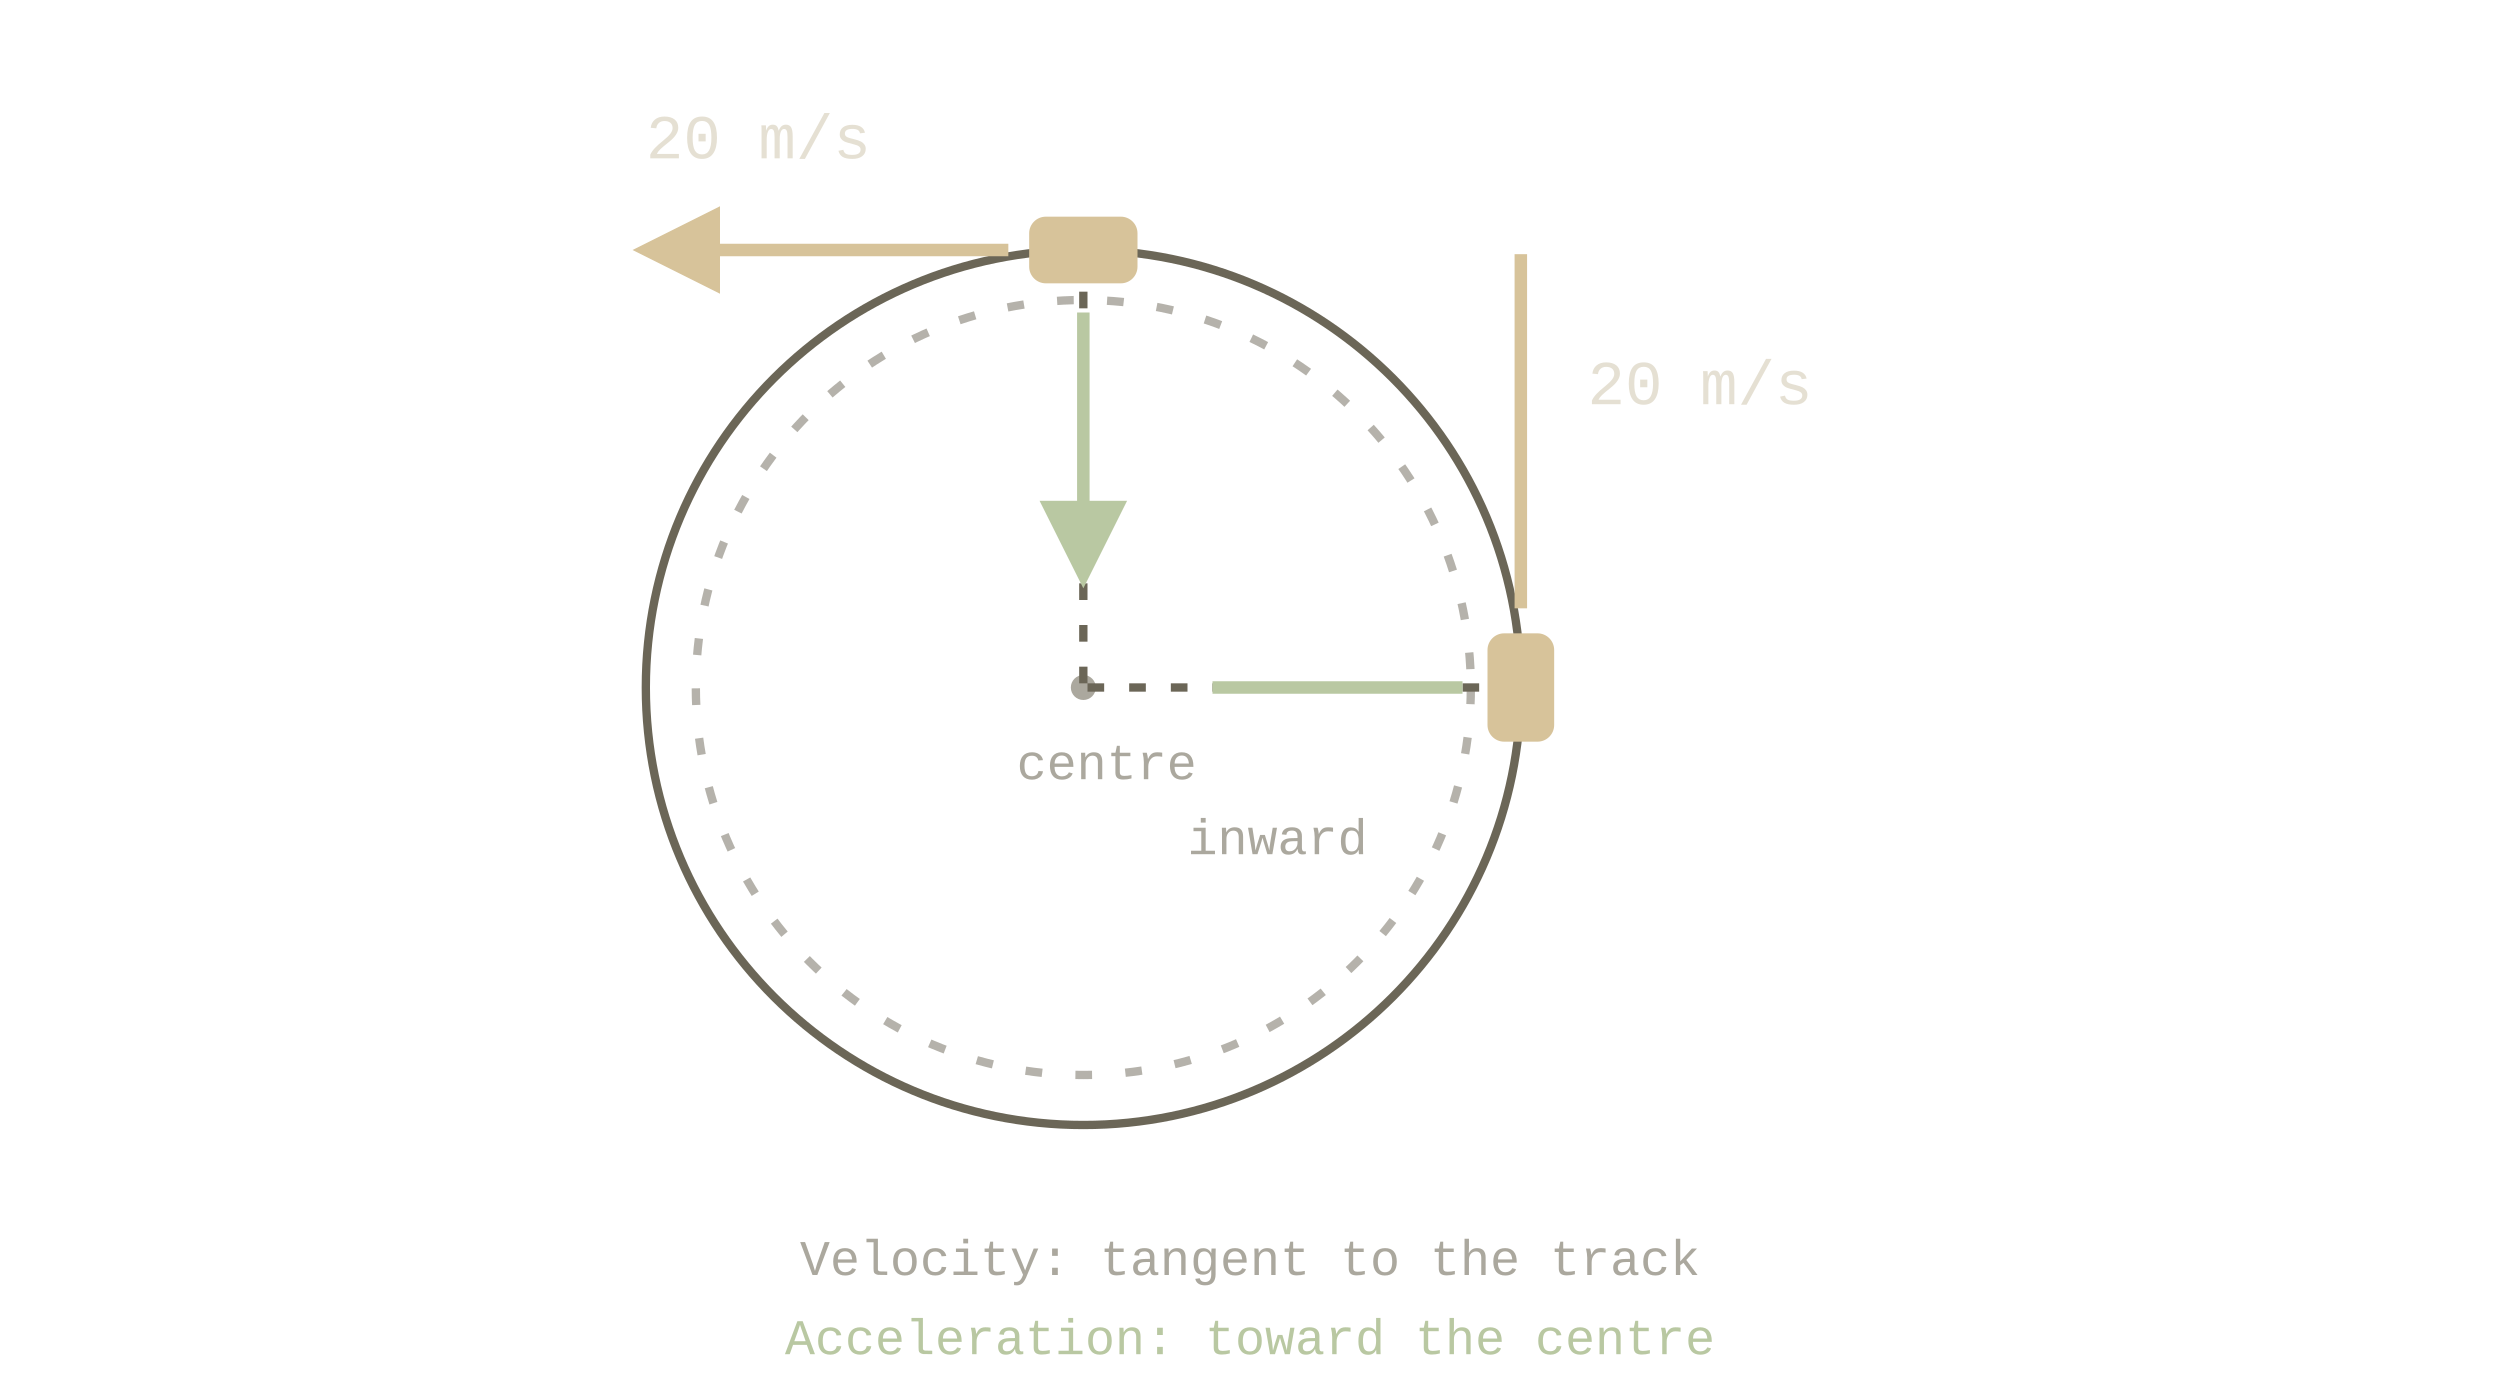
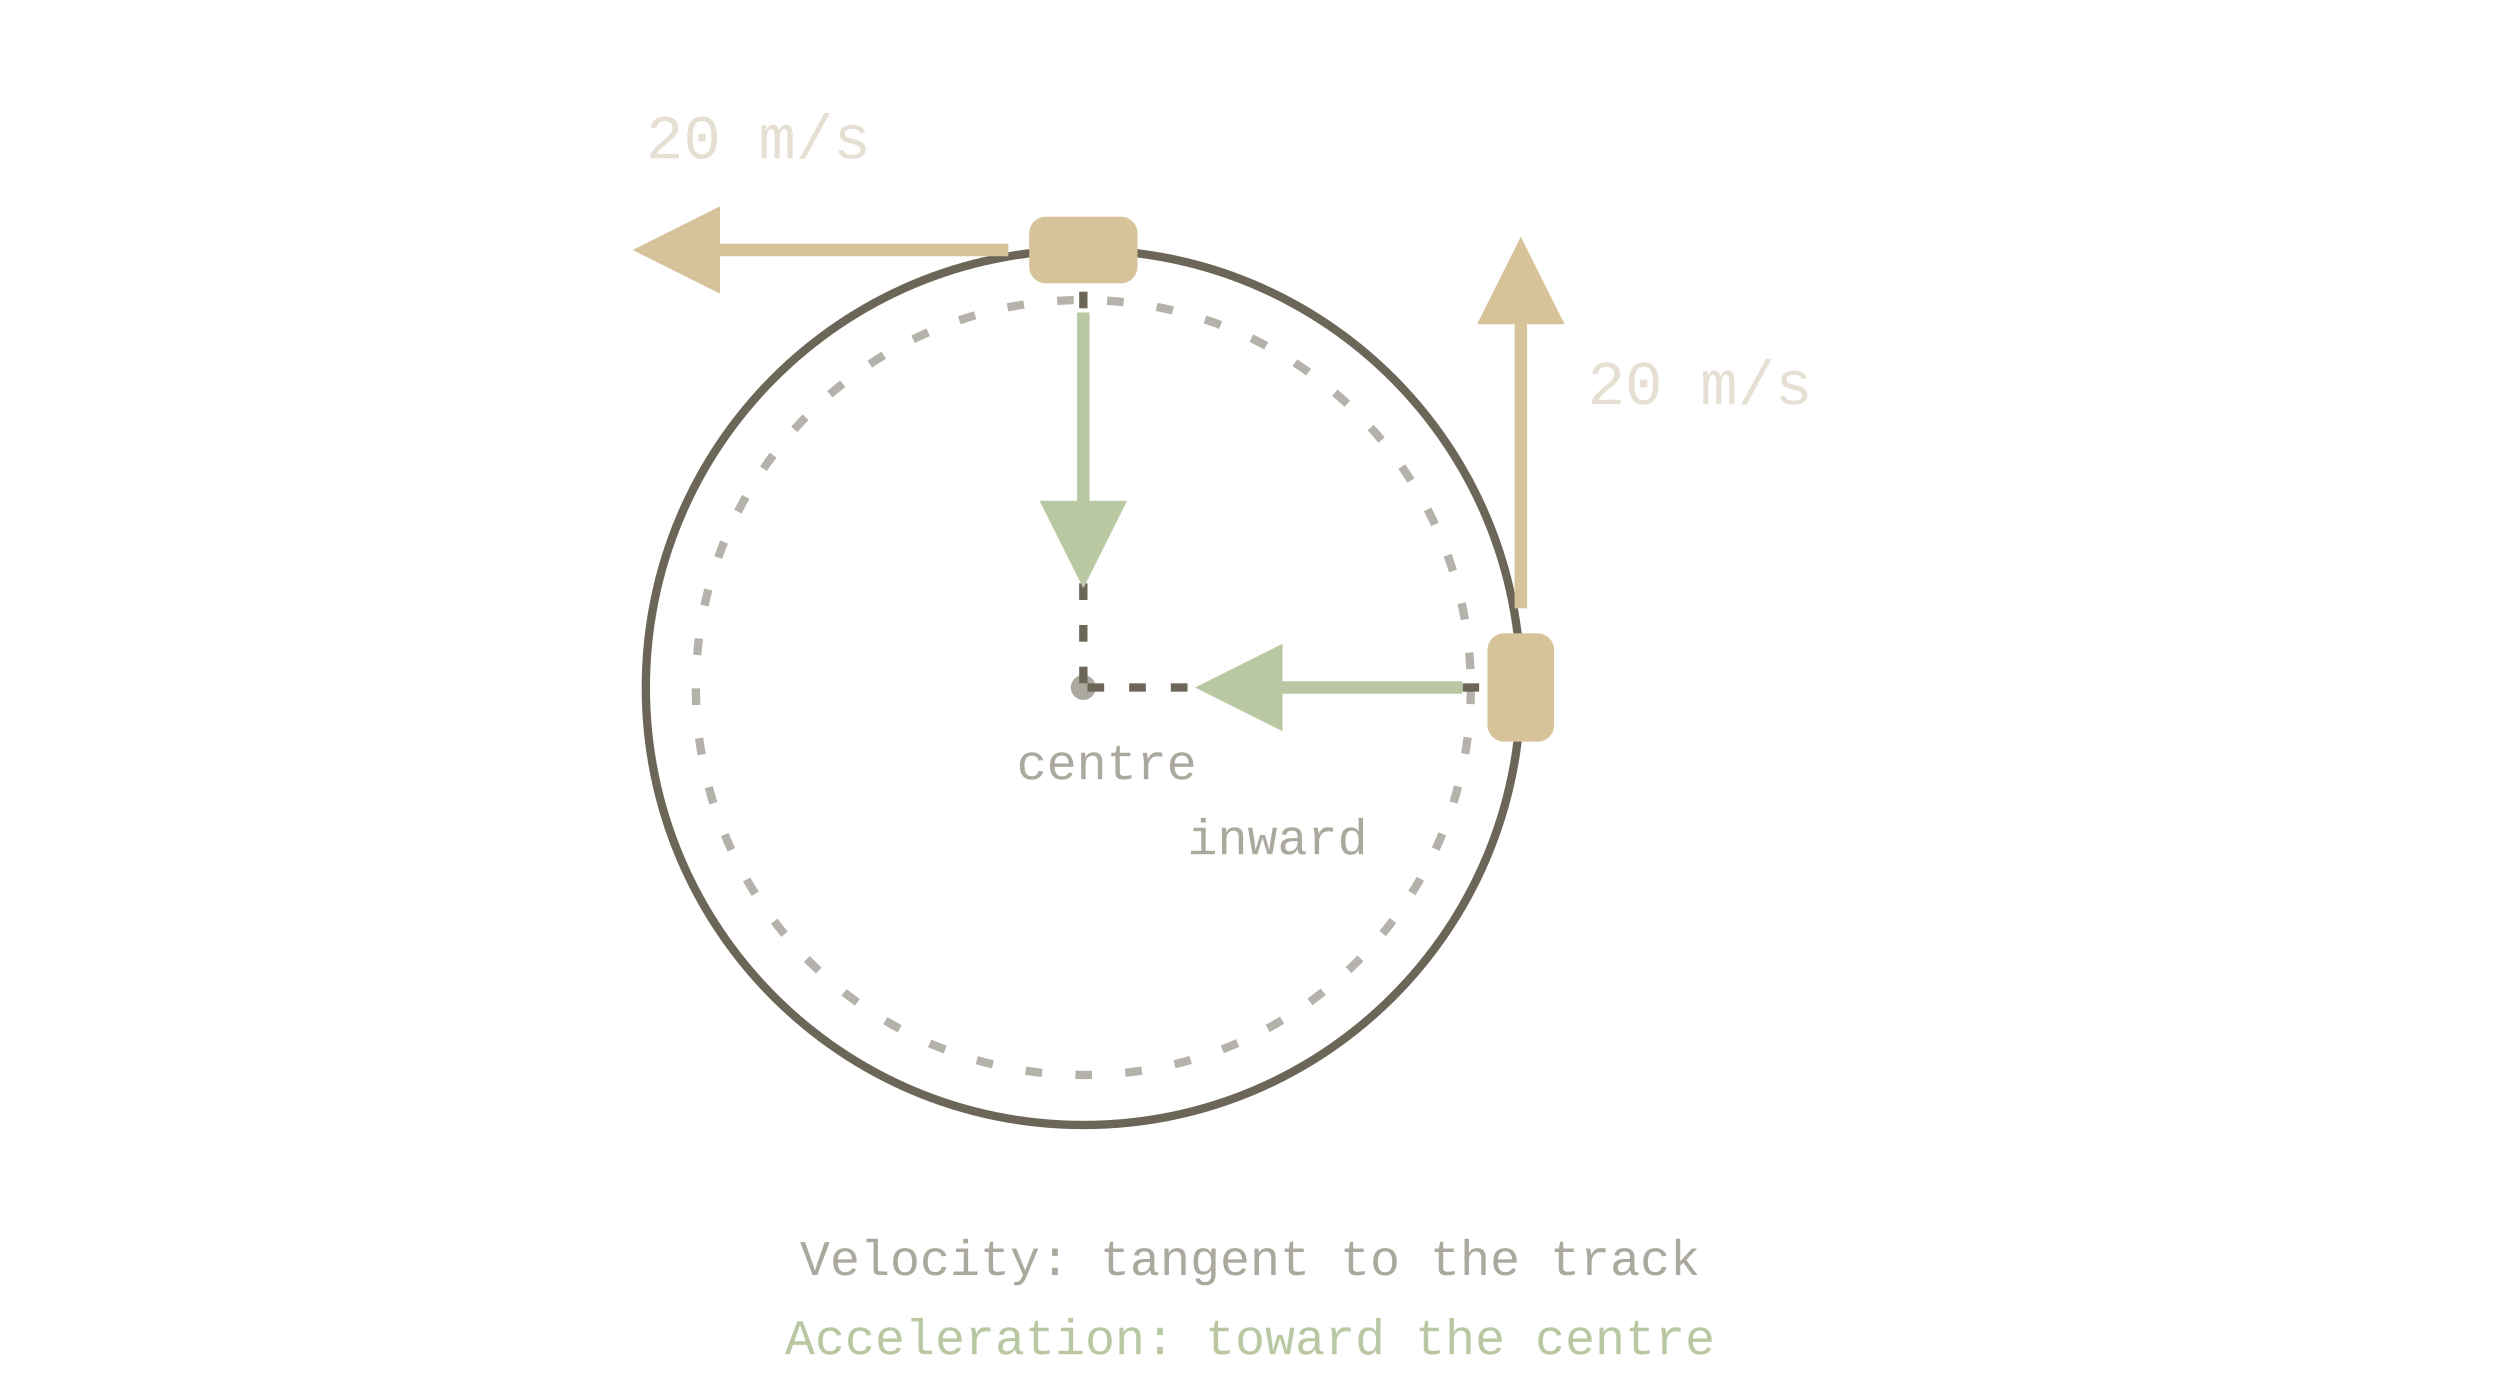
<svg xmlns="http://www.w3.org/2000/svg" viewBox="0 0 600 330">
  <style>text{font-family:Courier New,monospace;fill:#e5e0d3;font-size:15px}.muted{fill:#aba89e;font-size:12px}.road{stroke:#6b6657;stroke-width:2;fill:none}.velocity{stroke:#d7c39a;stroke-width:3;fill:none;marker-end:url(#v)}.acceleration{stroke:#b9c8a2;stroke-width:3;fill:none;marker-end:url(#a)}</style>
  <defs>
    <marker id="v" viewBox="0 0 10 10" refX="8" refY="5" markerWidth="7" markerHeight="7" orient="auto-start-reverse">
      <path d="M0 0 10 5 0 10Z" fill="#d7c39a" />
    </marker>
    <marker id="a" viewBox="0 0 10 10" refX="8" refY="5" markerWidth="7" markerHeight="7" orient="auto">
      <path d="M0 0 10 5 0 10Z" fill="#b9c8a2" />
    </marker>
  </defs>
  <circle cx="260" cy="165" r="105" class="road" />
  <circle cx="260" cy="165" r="93" class="road" stroke-dasharray="4 8" opacity=".5" />
  <circle cx="260" cy="165" r="3" fill="#aba89e" />
  <text x="244" y="187" class="muted">centre</text>
  <path d="M365 165H260M260 60V165" class="road" stroke-dasharray="4 6" />
  <rect x="357" y="152" width="16" height="26" rx="4" fill="#d7c39a" />
  <rect x="247" y="52" width="26" height="16" rx="4" fill="#d7c39a" />
-   <path class="velocity" d="M365 146V61M242 60H156" />
-   <path class="acceleration" d="M351 165H291M260 75V137" />
+   <path class="velocity" d="M365 146V61" />
+   <path class="velocity" d="M242 60H156" />
+   <path class="acceleration" d="M351 165H291" />
+   <path class="acceleration" d="M260 75V137" />
  <text x="381" y="97">20 m/s</text>
  <text x="155" y="38">20 m/s</text>
  <text x="285" y="205" class="muted">inward</text>
  <text x="300" y="306" text-anchor="middle" class="muted">Velocity: tangent to the track</text>
  <text x="300" y="325" text-anchor="middle" class="muted" style="fill:#b9c8a2">Acceleration: toward the centre</text>
</svg>
